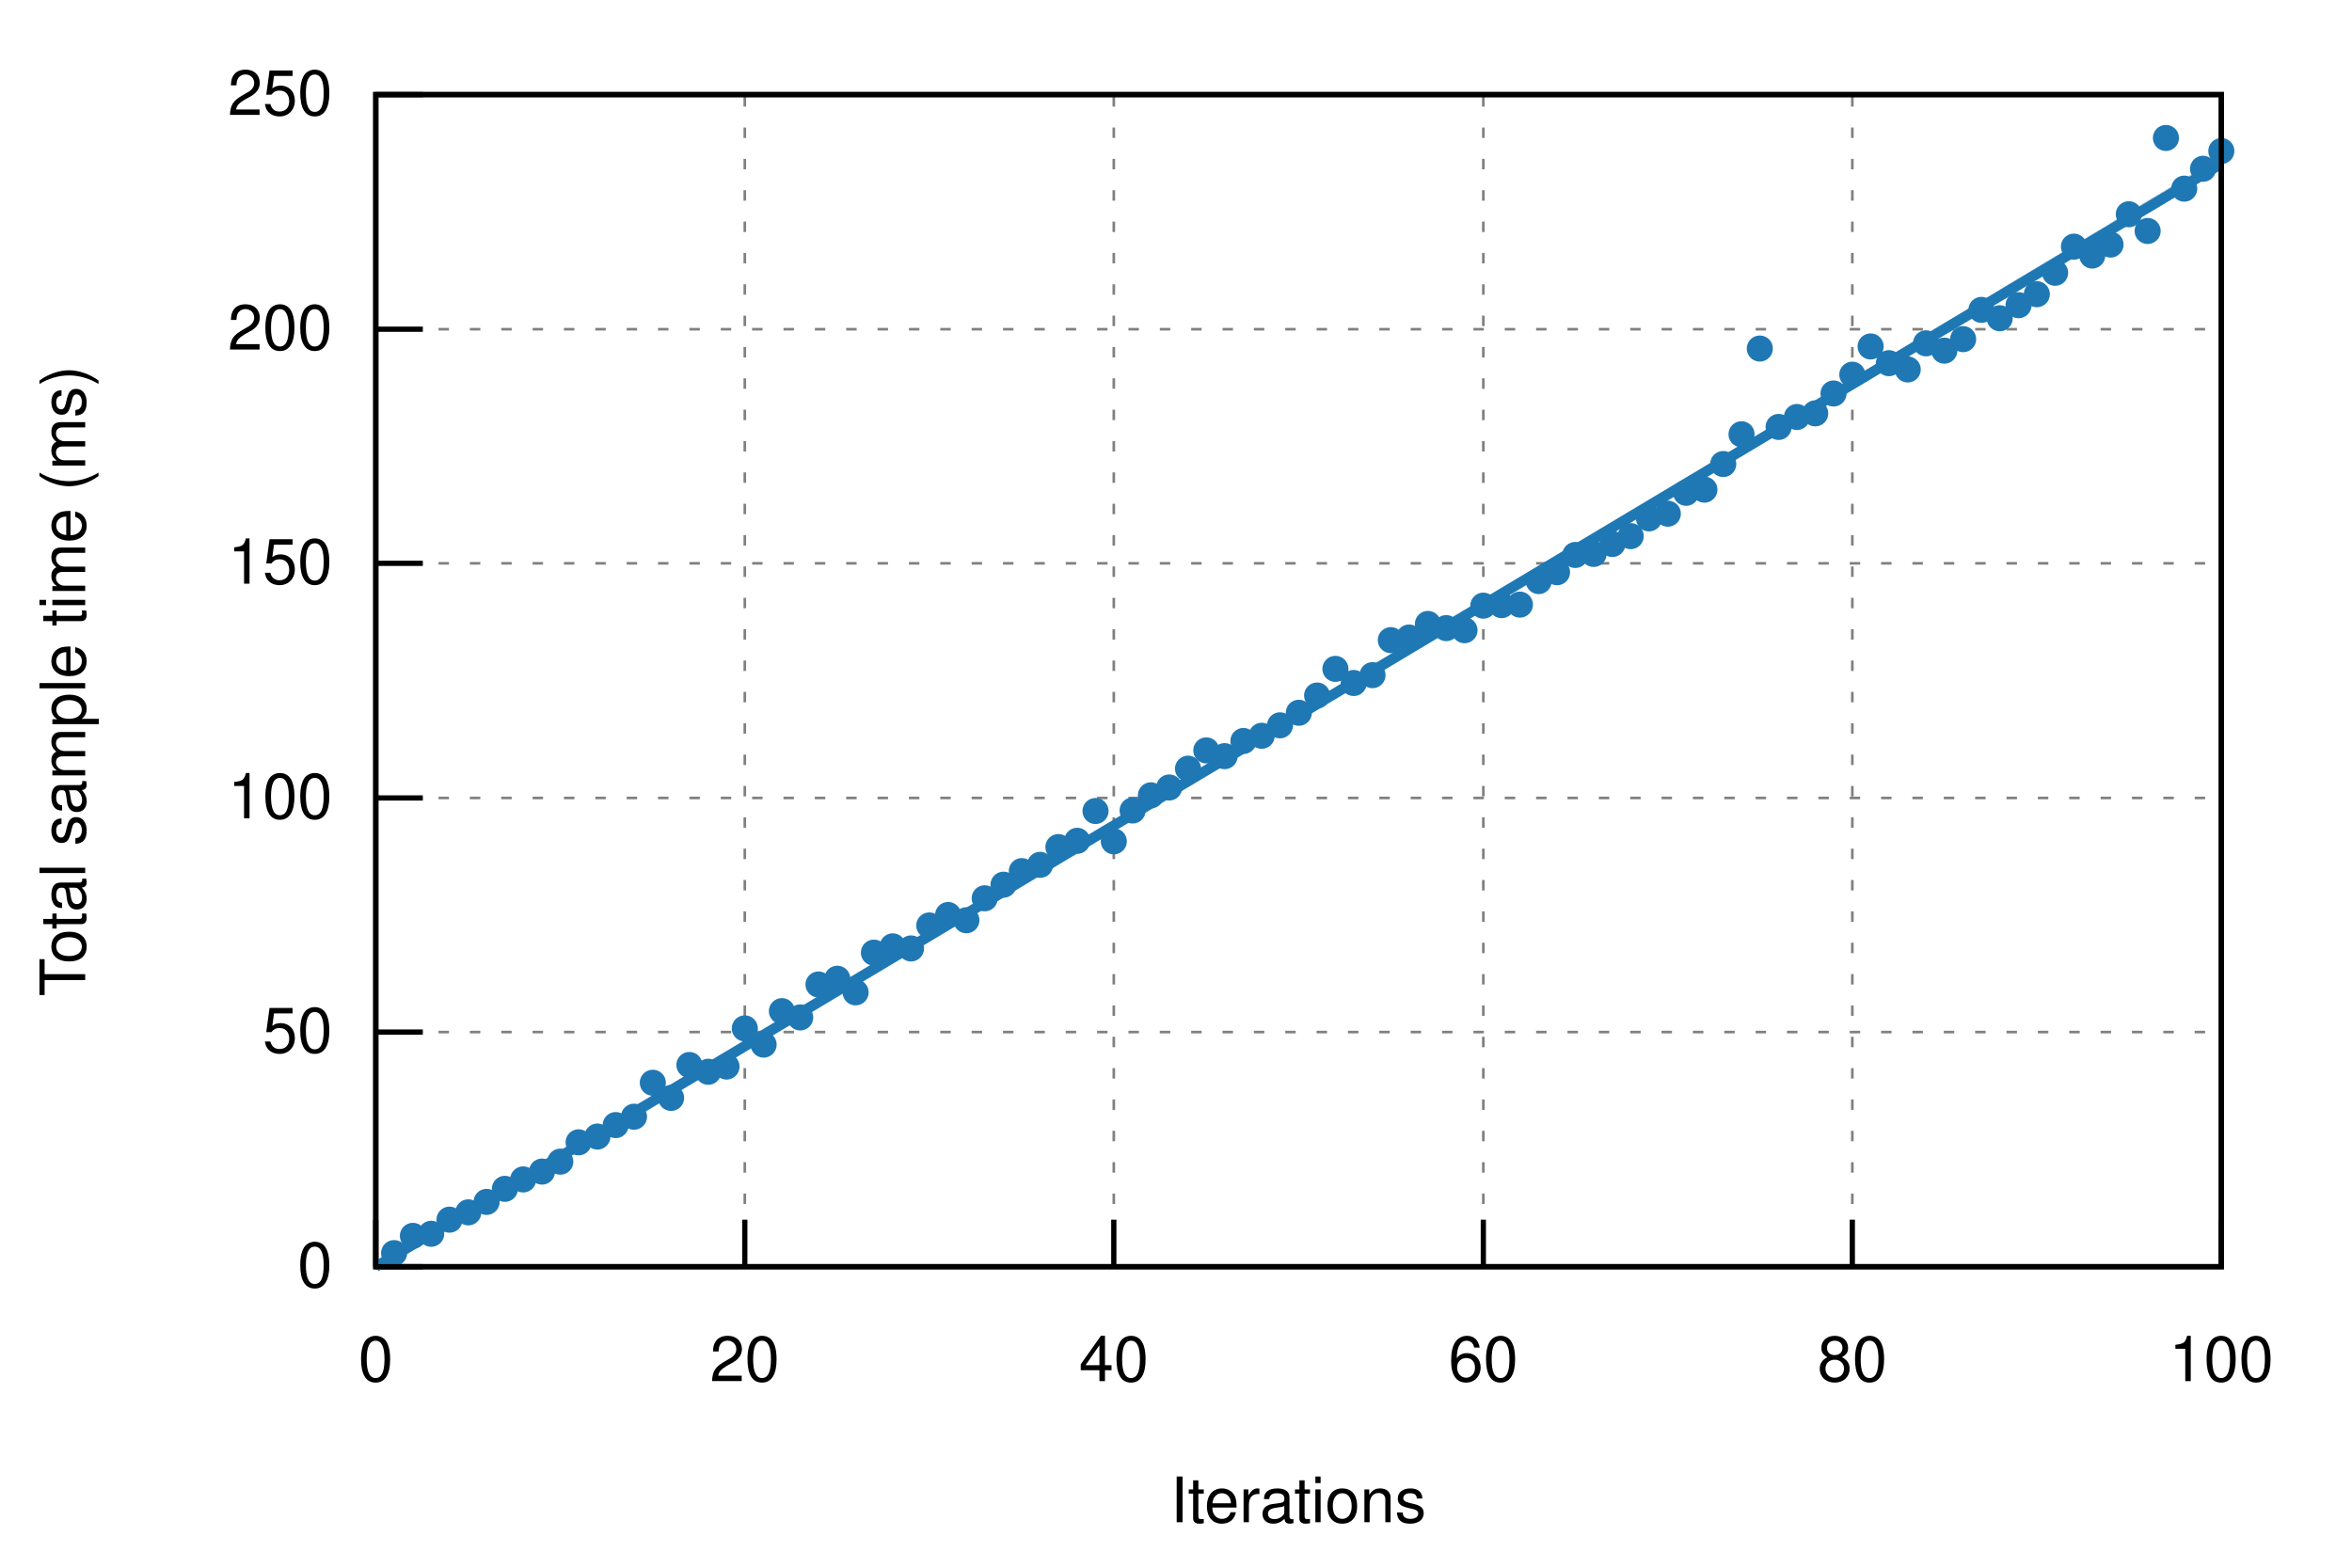
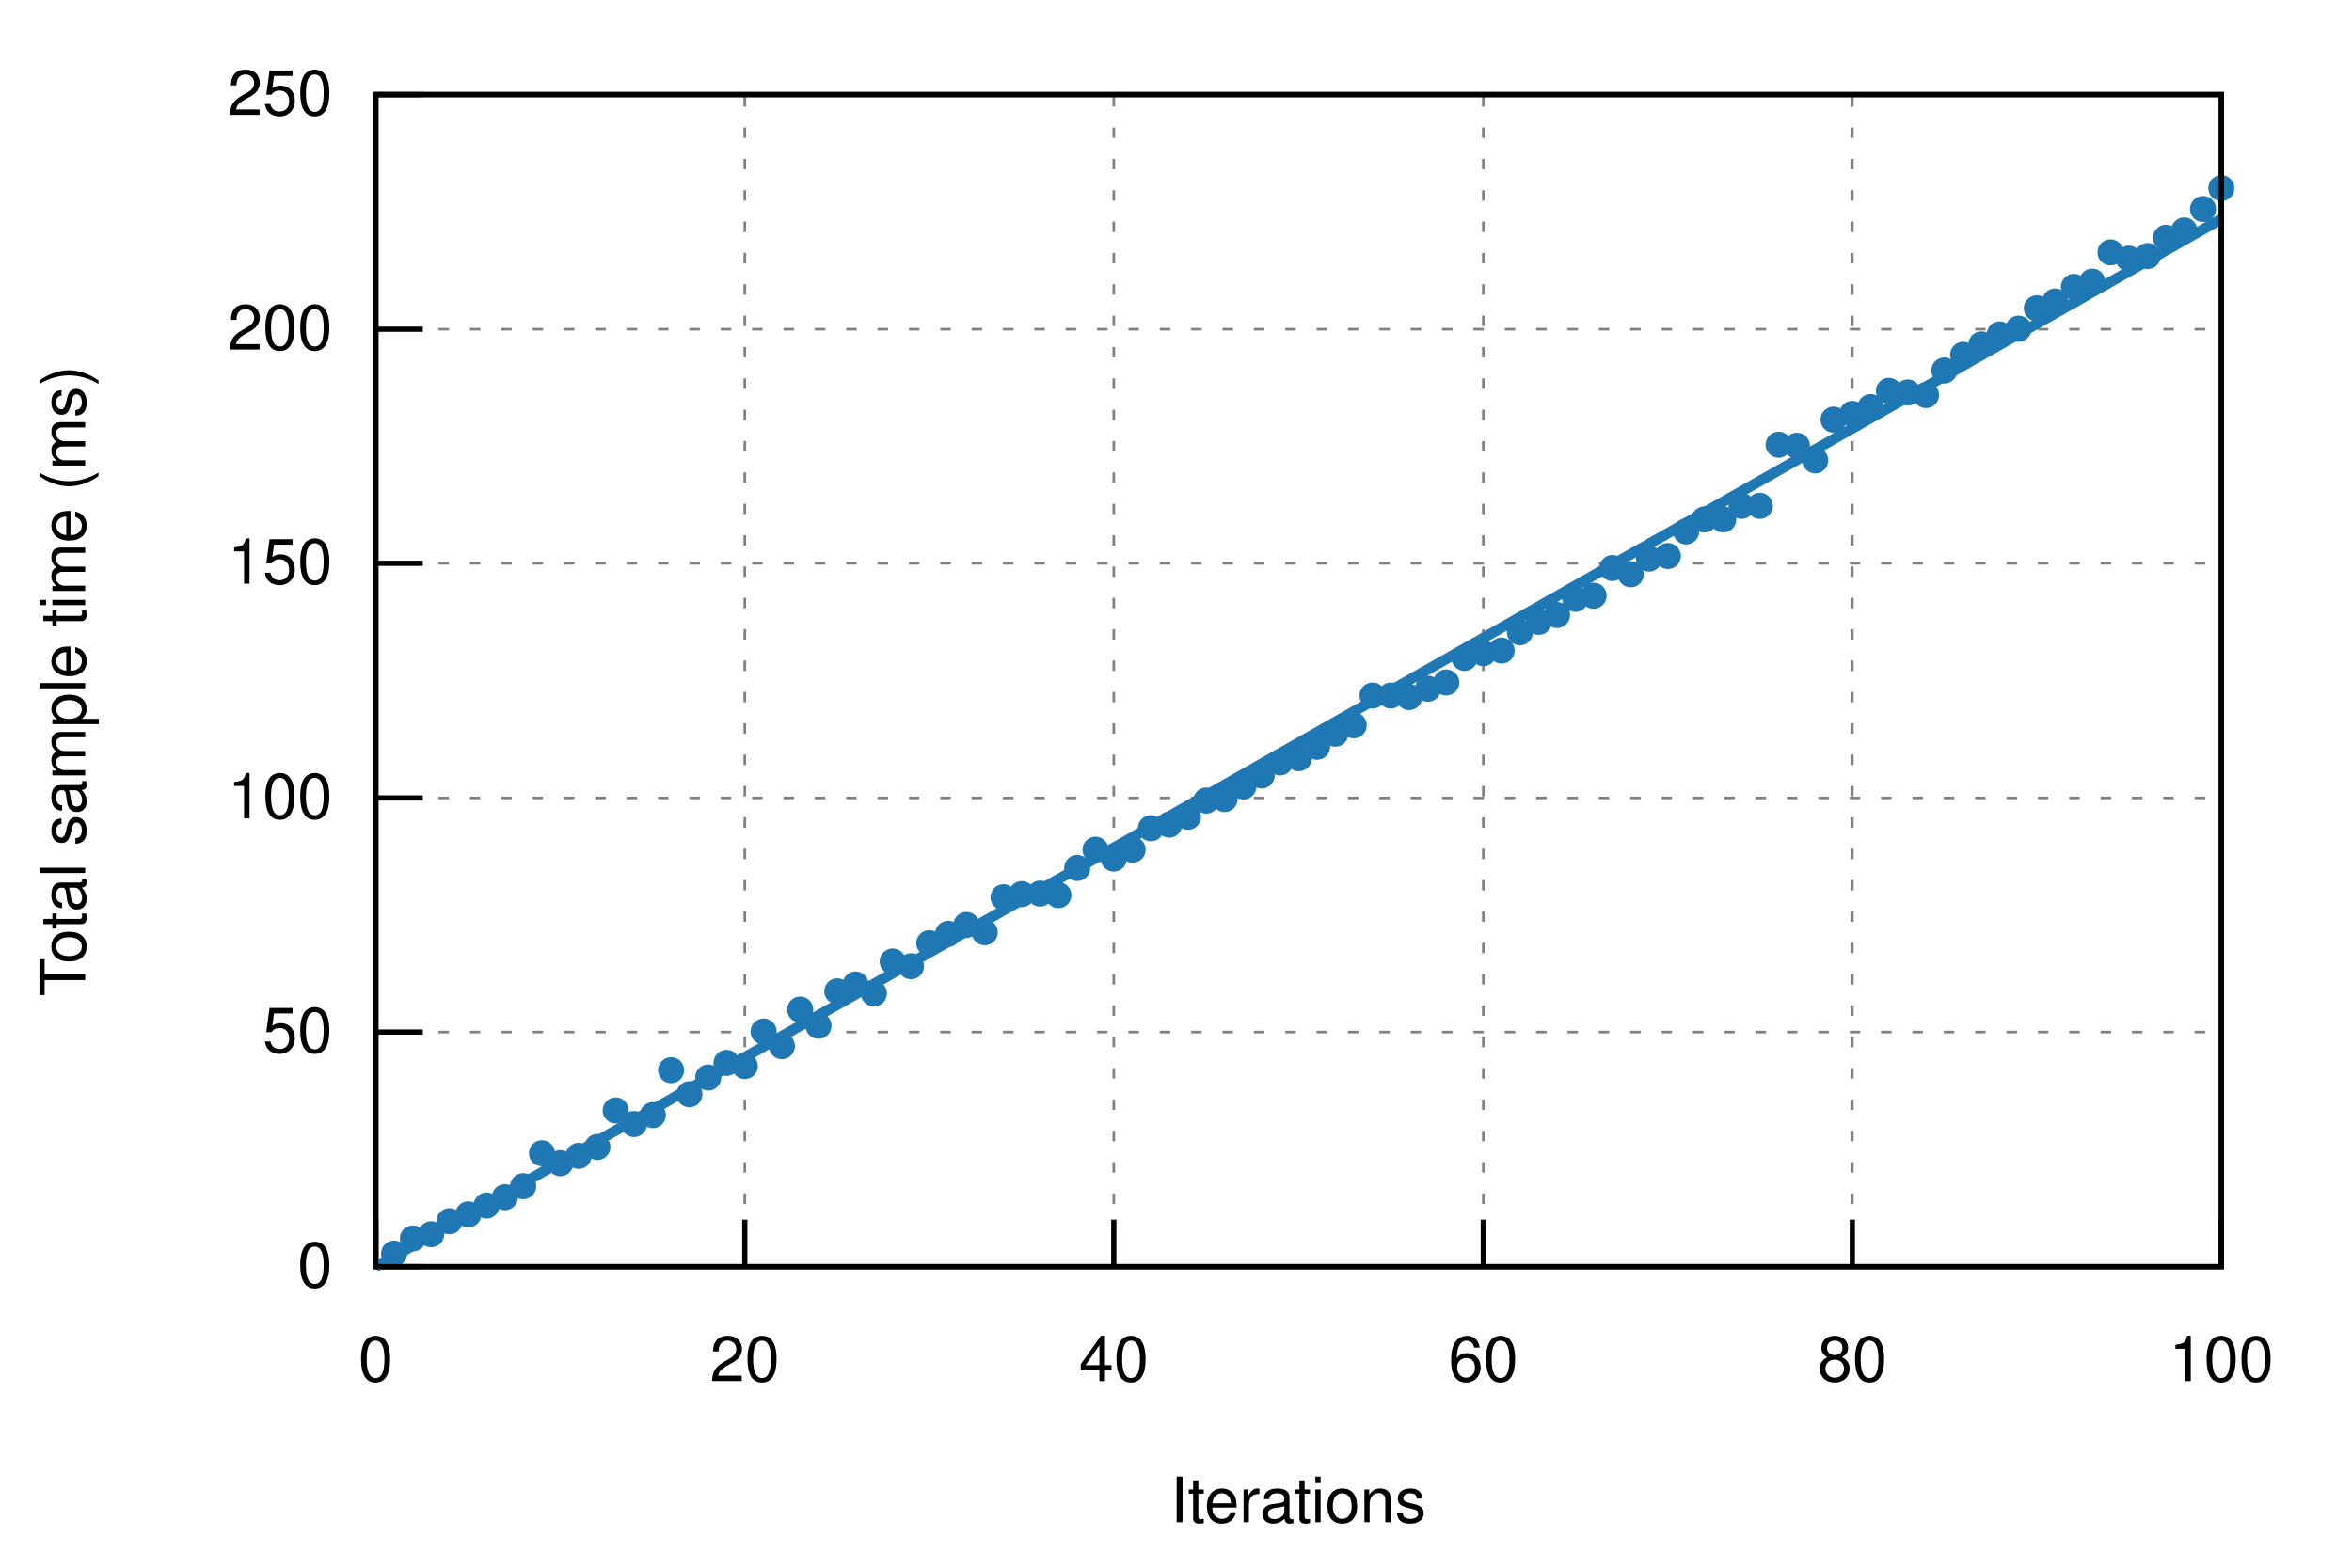
<svg xmlns="http://www.w3.org/2000/svg" xmlns:xlink="http://www.w3.org/1999/xlink" viewBox="0 0 450 300">
  <g id="gnuplot_canvas">
    <rect x="0" y="0" width="450" height="300" fill="none" />
    <defs>
      <circle id="gpDot" r="0.5" stroke-width="0.5" stroke="currentColor" />
      <path id="gpPt0" stroke-width="0.222" stroke="currentColor" d="M-1,0 h2 M0,-1 v2" />
      <path id="gpPt1" stroke-width="0.222" stroke="currentColor" d="M-1,-1 L1,1 M1,-1 L-1,1" />
      <path id="gpPt2" stroke-width="0.222" stroke="currentColor" d="M-1,0 L1,0 M0,-1 L0,1 M-1,-1 L1,1 M-1,1 L1,-1" />
      <rect id="gpPt3" stroke-width="0.222" stroke="currentColor" x="-1" y="-1" width="2" height="2" />
      <rect id="gpPt4" stroke-width="0.222" stroke="currentColor" fill="currentColor" x="-1" y="-1" width="2" height="2" />
      <circle id="gpPt5" stroke-width="0.222" stroke="currentColor" cx="0" cy="0" r="1" />
      <use xlink:href="#gpPt5" id="gpPt6" fill="currentColor" stroke="none" />
      <path id="gpPt7" stroke-width="0.222" stroke="currentColor" d="M0,-1.33 L-1.33,0.67 L1.33,0.67 z" />
      <use xlink:href="#gpPt7" id="gpPt8" fill="currentColor" stroke="none" />
      <use xlink:href="#gpPt7" id="gpPt9" stroke="currentColor" transform="rotate(180)" />
      <use xlink:href="#gpPt9" id="gpPt10" fill="currentColor" stroke="none" />
      <use xlink:href="#gpPt3" id="gpPt11" stroke="currentColor" transform="rotate(45)" />
      <use xlink:href="#gpPt11" id="gpPt12" fill="currentColor" stroke="none" />
      <path id="gpPt13" stroke-width="0.222" stroke="currentColor" d="M0,1.330 L1.265,0.411 L0.782,-1.067 L-0.782,-1.076 L-1.265,0.411 z" />
      <use xlink:href="#gpPt13" id="gpPt14" fill="currentColor" stroke="none" />
      <filter id="textbox" filterUnits="objectBoundingBox" x="0" y="0" height="1" width="1">
        <feFlood flood-color="white" flood-opacity="1" result="bgnd" />
        <feComposite in="SourceGraphic" in2="bgnd" operator="atop" />
      </filter>
      <filter id="greybox" filterUnits="objectBoundingBox" x="0" y="0" height="1" width="1">
        <feFlood flood-color="lightgrey" flood-opacity="1" result="grey" />
        <feComposite in="SourceGraphic" in2="grey" operator="atop" />
      </filter>
    </defs>
    <g fill="none" color="white" stroke="currentColor" stroke-width="1.00" stroke-linecap="butt" stroke-linejoin="miter">
</g>
    <g fill="none" color="black" stroke="currentColor" stroke-width="1.00" stroke-linecap="butt" stroke-linejoin="miter">
</g>
    <g fill="none" color="black" stroke="black" stroke-width="0.50" stroke-linecap="butt" stroke-linejoin="miter">
</g>
    <g fill="none" color="gray" stroke="currentColor" stroke-width="0.50" stroke-linecap="butt" stroke-linejoin="miter">
      <path stroke="gray" stroke-dasharray="2,4" class="gridline" d="M71.9,242.4 L425.0,242.4  " />
    </g>
    <g fill="none" color="gray" stroke="gray" stroke-width="1.00" stroke-linecap="butt" stroke-linejoin="miter">
</g>
    <g fill="none" color="black" stroke="currentColor" stroke-width="1.00" stroke-linecap="butt" stroke-linejoin="miter">
      <path stroke="black" d="M71.9,242.4 L80.9,242.4  " />
      <g transform="translate(63.6,246.3)" stroke="none" fill="black" font-family="Helvetica" font-size="12.00" text-anchor="end">
        <text>
          <tspan font-family="Helvetica"> 0</tspan>
        </text>
      </g>
    </g>
    <g fill="none" color="black" stroke="currentColor" stroke-width="1.00" stroke-linecap="butt" stroke-linejoin="miter">
</g>
    <g fill="none" color="black" stroke="black" stroke-width="0.50" stroke-linecap="butt" stroke-linejoin="miter">
</g>
    <g fill="none" color="gray" stroke="currentColor" stroke-width="0.50" stroke-linecap="butt" stroke-linejoin="miter">
      <path stroke="gray" stroke-dasharray="2,4" class="gridline" d="M71.9,197.5 L425.0,197.5  " />
    </g>
    <g fill="none" color="gray" stroke="gray" stroke-width="1.00" stroke-linecap="butt" stroke-linejoin="miter">
</g>
    <g fill="none" color="black" stroke="currentColor" stroke-width="1.00" stroke-linecap="butt" stroke-linejoin="miter">
      <path stroke="black" d="M71.9,197.5 L80.9,197.5  " />
      <g transform="translate(63.6,201.4)" stroke="none" fill="black" font-family="Helvetica" font-size="12.00" text-anchor="end">
        <text>
          <tspan font-family="Helvetica"> 50</tspan>
        </text>
      </g>
    </g>
    <g fill="none" color="black" stroke="currentColor" stroke-width="1.00" stroke-linecap="butt" stroke-linejoin="miter">
</g>
    <g fill="none" color="black" stroke="black" stroke-width="0.50" stroke-linecap="butt" stroke-linejoin="miter">
</g>
    <g fill="none" color="gray" stroke="currentColor" stroke-width="0.50" stroke-linecap="butt" stroke-linejoin="miter">
      <path stroke="gray" stroke-dasharray="2,4" class="gridline" d="M71.9,152.7 L425.0,152.7  " />
    </g>
    <g fill="none" color="gray" stroke="gray" stroke-width="1.00" stroke-linecap="butt" stroke-linejoin="miter">
</g>
    <g fill="none" color="black" stroke="currentColor" stroke-width="1.00" stroke-linecap="butt" stroke-linejoin="miter">
      <path stroke="black" d="M71.9,152.7 L80.9,152.7  " />
      <g transform="translate(63.6,156.6)" stroke="none" fill="black" font-family="Helvetica" font-size="12.00" text-anchor="end">
        <text>
          <tspan font-family="Helvetica"> 100</tspan>
        </text>
      </g>
    </g>
    <g fill="none" color="black" stroke="currentColor" stroke-width="1.00" stroke-linecap="butt" stroke-linejoin="miter">
</g>
    <g fill="none" color="black" stroke="black" stroke-width="0.50" stroke-linecap="butt" stroke-linejoin="miter">
</g>
    <g fill="none" color="gray" stroke="currentColor" stroke-width="0.50" stroke-linecap="butt" stroke-linejoin="miter">
      <path stroke="gray" stroke-dasharray="2,4" class="gridline" d="M71.9,107.8 L425.0,107.8  " />
    </g>
    <g fill="none" color="gray" stroke="gray" stroke-width="1.00" stroke-linecap="butt" stroke-linejoin="miter">
</g>
    <g fill="none" color="black" stroke="currentColor" stroke-width="1.00" stroke-linecap="butt" stroke-linejoin="miter">
      <path stroke="black" d="M71.9,107.8 L80.9,107.8  " />
      <g transform="translate(63.6,111.7)" stroke="none" fill="black" font-family="Helvetica" font-size="12.00" text-anchor="end">
        <text>
          <tspan font-family="Helvetica"> 150</tspan>
        </text>
      </g>
    </g>
    <g fill="none" color="black" stroke="currentColor" stroke-width="1.00" stroke-linecap="butt" stroke-linejoin="miter">
</g>
    <g fill="none" color="black" stroke="black" stroke-width="0.50" stroke-linecap="butt" stroke-linejoin="miter">
</g>
    <g fill="none" color="gray" stroke="currentColor" stroke-width="0.50" stroke-linecap="butt" stroke-linejoin="miter">
      <path stroke="gray" stroke-dasharray="2,4" class="gridline" d="M71.9,63.0 L425.0,63.0  " />
    </g>
    <g fill="none" color="gray" stroke="gray" stroke-width="1.00" stroke-linecap="butt" stroke-linejoin="miter">
</g>
    <g fill="none" color="black" stroke="currentColor" stroke-width="1.00" stroke-linecap="butt" stroke-linejoin="miter">
      <path stroke="black" d="M71.9,63.0 L80.9,63.0  " />
      <g transform="translate(63.6,66.9)" stroke="none" fill="black" font-family="Helvetica" font-size="12.00" text-anchor="end">
        <text>
          <tspan font-family="Helvetica"> 200</tspan>
        </text>
      </g>
    </g>
    <g fill="none" color="black" stroke="currentColor" stroke-width="1.00" stroke-linecap="butt" stroke-linejoin="miter">
</g>
    <g fill="none" color="black" stroke="black" stroke-width="0.50" stroke-linecap="butt" stroke-linejoin="miter">
</g>
    <g fill="none" color="gray" stroke="currentColor" stroke-width="0.50" stroke-linecap="butt" stroke-linejoin="miter">
      <path stroke="gray" stroke-dasharray="2,4" class="gridline" d="M71.9,18.1 L425.0,18.1  " />
    </g>
    <g fill="none" color="gray" stroke="gray" stroke-width="1.00" stroke-linecap="butt" stroke-linejoin="miter">
</g>
    <g fill="none" color="black" stroke="currentColor" stroke-width="1.00" stroke-linecap="butt" stroke-linejoin="miter">
      <path stroke="black" d="M71.9,18.1 L80.9,18.1  " />
      <g transform="translate(63.6,22.0)" stroke="none" fill="black" font-family="Helvetica" font-size="12.00" text-anchor="end">
        <text>
          <tspan font-family="Helvetica"> 250</tspan>
        </text>
      </g>
    </g>
    <g fill="none" color="black" stroke="currentColor" stroke-width="1.00" stroke-linecap="butt" stroke-linejoin="miter">
</g>
    <g fill="none" color="black" stroke="black" stroke-width="0.50" stroke-linecap="butt" stroke-linejoin="miter">
</g>
    <g fill="none" color="gray" stroke="currentColor" stroke-width="0.50" stroke-linecap="butt" stroke-linejoin="miter">
      <path stroke="gray" stroke-dasharray="2,4" class="gridline" d="M71.9,242.4 L71.9,18.1  " />
    </g>
    <g fill="none" color="gray" stroke="gray" stroke-width="1.00" stroke-linecap="butt" stroke-linejoin="miter">
</g>
    <g fill="none" color="black" stroke="currentColor" stroke-width="1.00" stroke-linecap="butt" stroke-linejoin="miter">
      <path stroke="black" d="M71.9,242.4 L71.9,233.4  " />
      <g transform="translate(71.9,264.3)" stroke="none" fill="black" font-family="Helvetica" font-size="12.00" text-anchor="middle">
        <text>
          <tspan font-family="Helvetica"> 0</tspan>
        </text>
      </g>
    </g>
    <g fill="none" color="black" stroke="currentColor" stroke-width="1.00" stroke-linecap="butt" stroke-linejoin="miter">
</g>
    <g fill="none" color="black" stroke="black" stroke-width="0.50" stroke-linecap="butt" stroke-linejoin="miter">
</g>
    <g fill="none" color="gray" stroke="currentColor" stroke-width="0.50" stroke-linecap="butt" stroke-linejoin="miter">
      <path stroke="gray" stroke-dasharray="2,4" class="gridline" d="M142.5,242.4 L142.5,18.1  " />
    </g>
    <g fill="none" color="gray" stroke="gray" stroke-width="1.00" stroke-linecap="butt" stroke-linejoin="miter">
</g>
    <g fill="none" color="black" stroke="currentColor" stroke-width="1.00" stroke-linecap="butt" stroke-linejoin="miter">
      <path stroke="black" d="M142.5,242.4 L142.5,233.4  " />
      <g transform="translate(142.5,264.3)" stroke="none" fill="black" font-family="Helvetica" font-size="12.00" text-anchor="middle">
        <text>
          <tspan font-family="Helvetica"> 20</tspan>
        </text>
      </g>
    </g>
    <g fill="none" color="black" stroke="currentColor" stroke-width="1.00" stroke-linecap="butt" stroke-linejoin="miter">
</g>
    <g fill="none" color="black" stroke="black" stroke-width="0.50" stroke-linecap="butt" stroke-linejoin="miter">
</g>
    <g fill="none" color="gray" stroke="currentColor" stroke-width="0.50" stroke-linecap="butt" stroke-linejoin="miter">
      <path stroke="gray" stroke-dasharray="2,4" class="gridline" d="M213.1,242.4 L213.1,18.1  " />
    </g>
    <g fill="none" color="gray" stroke="gray" stroke-width="1.00" stroke-linecap="butt" stroke-linejoin="miter">
</g>
    <g fill="none" color="black" stroke="currentColor" stroke-width="1.00" stroke-linecap="butt" stroke-linejoin="miter">
      <path stroke="black" d="M213.1,242.4 L213.1,233.4  " />
      <g transform="translate(213.1,264.3)" stroke="none" fill="black" font-family="Helvetica" font-size="12.00" text-anchor="middle">
        <text>
          <tspan font-family="Helvetica"> 40</tspan>
        </text>
      </g>
    </g>
    <g fill="none" color="black" stroke="currentColor" stroke-width="1.00" stroke-linecap="butt" stroke-linejoin="miter">
</g>
    <g fill="none" color="black" stroke="black" stroke-width="0.50" stroke-linecap="butt" stroke-linejoin="miter">
</g>
    <g fill="none" color="gray" stroke="currentColor" stroke-width="0.50" stroke-linecap="butt" stroke-linejoin="miter">
      <path stroke="gray" stroke-dasharray="2,4" class="gridline" d="M283.8,242.4 L283.8,18.1  " />
    </g>
    <g fill="none" color="gray" stroke="gray" stroke-width="1.00" stroke-linecap="butt" stroke-linejoin="miter">
</g>
    <g fill="none" color="black" stroke="currentColor" stroke-width="1.00" stroke-linecap="butt" stroke-linejoin="miter">
      <path stroke="black" d="M283.8,242.4 L283.8,233.4  " />
      <g transform="translate(283.8,264.3)" stroke="none" fill="black" font-family="Helvetica" font-size="12.00" text-anchor="middle">
        <text>
          <tspan font-family="Helvetica"> 60</tspan>
        </text>
      </g>
    </g>
    <g fill="none" color="black" stroke="currentColor" stroke-width="1.00" stroke-linecap="butt" stroke-linejoin="miter">
</g>
    <g fill="none" color="black" stroke="black" stroke-width="0.50" stroke-linecap="butt" stroke-linejoin="miter">
</g>
    <g fill="none" color="gray" stroke="currentColor" stroke-width="0.50" stroke-linecap="butt" stroke-linejoin="miter">
      <path stroke="gray" stroke-dasharray="2,4" class="gridline" d="M354.4,242.4 L354.4,18.1  " />
    </g>
    <g fill="none" color="gray" stroke="gray" stroke-width="1.00" stroke-linecap="butt" stroke-linejoin="miter">
</g>
    <g fill="none" color="black" stroke="currentColor" stroke-width="1.00" stroke-linecap="butt" stroke-linejoin="miter">
      <path stroke="black" d="M354.4,242.4 L354.4,233.4  " />
      <g transform="translate(354.4,264.3)" stroke="none" fill="black" font-family="Helvetica" font-size="12.00" text-anchor="middle">
        <text>
          <tspan font-family="Helvetica"> 80</tspan>
        </text>
      </g>
    </g>
    <g fill="none" color="black" stroke="currentColor" stroke-width="1.00" stroke-linecap="butt" stroke-linejoin="miter">
</g>
    <g fill="none" color="black" stroke="black" stroke-width="0.50" stroke-linecap="butt" stroke-linejoin="miter">
</g>
    <g fill="none" color="gray" stroke="currentColor" stroke-width="0.50" stroke-linecap="butt" stroke-linejoin="miter">
      <path stroke="gray" stroke-dasharray="2,4" class="gridline" d="M425.0,242.4 L425.0,18.1  " />
    </g>
    <g fill="none" color="gray" stroke="gray" stroke-width="1.00" stroke-linecap="butt" stroke-linejoin="miter">
</g>
    <g fill="none" color="black" stroke="currentColor" stroke-width="1.00" stroke-linecap="butt" stroke-linejoin="miter">
      <path stroke="black" d="M425.0,242.4 L425.0,233.4  " />
      <g transform="translate(425.0,264.3)" stroke="none" fill="black" font-family="Helvetica" font-size="12.00" text-anchor="middle">
        <text>
          <tspan font-family="Helvetica"> 100</tspan>
        </text>
      </g>
    </g>
    <g fill="none" color="black" stroke="currentColor" stroke-width="1.00" stroke-linecap="butt" stroke-linejoin="miter">
</g>
    <g fill="none" color="black" stroke="currentColor" stroke-width="1.00" stroke-linecap="butt" stroke-linejoin="miter">
      <path stroke="black" d="M71.9,18.1 L71.9,242.4 L425.0,242.4 L425.0,18.1 L71.9,18.1 Z  " />
    </g>
    <g fill="none" color="black" stroke="currentColor" stroke-width="1.00" stroke-linecap="butt" stroke-linejoin="miter">
      <g transform="translate(16.3,130.3) rotate(270)" stroke="none" fill="black" font-family="Helvetica" font-size="12.00" text-anchor="middle">
        <text>
          <tspan font-family="Helvetica">Total sample time (ms)</tspan>
        </text>
      </g>
    </g>
    <g fill="none" color="black" stroke="currentColor" stroke-width="1.00" stroke-linecap="butt" stroke-linejoin="miter">
      <g transform="translate(248.4,291.3)" stroke="none" fill="black" font-family="Helvetica" font-size="12.00" text-anchor="middle">
        <text>
          <tspan font-family="Helvetica">Iterations</tspan>
        </text>
      </g>
    </g>
    <g fill="none" color="black" stroke="currentColor" stroke-width="1.00" stroke-linecap="butt" stroke-linejoin="miter">
</g>
    <g id="gnuplot_plot_1">
      <g fill="none" color="black" stroke="currentColor" stroke-width="1.00" stroke-linecap="butt" stroke-linejoin="miter">
-         <use xlink:href="#gpPt6" transform="translate(75.4,239.8) scale(2.25)" color="rgb( 31, 120, 180)" />
-         <use xlink:href="#gpPt6" transform="translate(79.0,236.5) scale(2.25)" color="rgb( 31, 120, 180)" />
-         <use xlink:href="#gpPt6" transform="translate(82.5,236.1) scale(2.25)" color="rgb( 31, 120, 180)" />
-         <use xlink:href="#gpPt6" transform="translate(86.0,233.4) scale(2.25)" color="rgb( 31, 120, 180)" />
-         <use xlink:href="#gpPt6" transform="translate(89.6,232.0) scale(2.25)" color="rgb( 31, 120, 180)" />
-         <use xlink:href="#gpPt6" transform="translate(93.1,230.0) scale(2.25)" color="rgb( 31, 120, 180)" />
-         <use xlink:href="#gpPt6" transform="translate(96.6,227.5) scale(2.25)" color="rgb( 31, 120, 180)" />
-         <use xlink:href="#gpPt6" transform="translate(100.1,225.7) scale(2.25)" color="rgb( 31, 120, 180)" />
-         <use xlink:href="#gpPt6" transform="translate(103.7,224.2) scale(2.25)" color="rgb( 31, 120, 180)" />
-         <use xlink:href="#gpPt6" transform="translate(107.2,222.3) scale(2.25)" color="rgb( 31, 120, 180)" />
-         <use xlink:href="#gpPt6" transform="translate(110.7,218.6) scale(2.25)" color="rgb( 31, 120, 180)" />
-         <use xlink:href="#gpPt6" transform="translate(114.3,217.5) scale(2.25)" color="rgb( 31, 120, 180)" />
-         <use xlink:href="#gpPt6" transform="translate(117.8,215.3) scale(2.25)" color="rgb( 31, 120, 180)" />
-         <use xlink:href="#gpPt6" transform="translate(121.3,213.7) scale(2.25)" color="rgb( 31, 120, 180)" />
-         <use xlink:href="#gpPt6" transform="translate(124.9,207.2) scale(2.25)" color="rgb( 31, 120, 180)" />
-         <use xlink:href="#gpPt6" transform="translate(128.4,210.1) scale(2.25)" color="rgb( 31, 120, 180)" />
-         <use xlink:href="#gpPt6" transform="translate(131.9,203.8) scale(2.25)" color="rgb( 31, 120, 180)" />
-         <use xlink:href="#gpPt6" transform="translate(135.5,205.1) scale(2.25)" color="rgb( 31, 120, 180)" />
-         <use xlink:href="#gpPt6" transform="translate(139.0,204.1) scale(2.25)" color="rgb( 31, 120, 180)" />
-         <use xlink:href="#gpPt6" transform="translate(142.5,196.8) scale(2.25)" color="rgb( 31, 120, 180)" />
-         <use xlink:href="#gpPt6" transform="translate(146.1,199.9) scale(2.25)" color="rgb( 31, 120, 180)" />
-         <use xlink:href="#gpPt6" transform="translate(149.6,193.5) scale(2.25)" color="rgb( 31, 120, 180)" />
-         <use xlink:href="#gpPt6" transform="translate(153.1,194.7) scale(2.25)" color="rgb( 31, 120, 180)" />
-         <use xlink:href="#gpPt6" transform="translate(156.6,188.4) scale(2.25)" color="rgb( 31, 120, 180)" />
-         <use xlink:href="#gpPt6" transform="translate(160.2,187.3) scale(2.25)" color="rgb( 31, 120, 180)" />
-         <use xlink:href="#gpPt6" transform="translate(163.7,189.9) scale(2.25)" color="rgb( 31, 120, 180)" />
-         <use xlink:href="#gpPt6" transform="translate(167.2,182.3) scale(2.25)" color="rgb( 31, 120, 180)" />
-         <use xlink:href="#gpPt6" transform="translate(170.8,181.1) scale(2.25)" color="rgb( 31, 120, 180)" />
-         <use xlink:href="#gpPt6" transform="translate(174.3,181.5) scale(2.25)" color="rgb( 31, 120, 180)" />
-         <use xlink:href="#gpPt6" transform="translate(177.8,177.1) scale(2.25)" color="rgb( 31, 120, 180)" />
-         <use xlink:href="#gpPt6" transform="translate(181.4,175.1) scale(2.25)" color="rgb( 31, 120, 180)" />
-         <use xlink:href="#gpPt6" transform="translate(184.9,176.1) scale(2.25)" color="rgb( 31, 120, 180)" />
-         <use xlink:href="#gpPt6" transform="translate(188.4,171.9) scale(2.25)" color="rgb( 31, 120, 180)" />
-         <use xlink:href="#gpPt6" transform="translate(192.0,169.3) scale(2.25)" color="rgb( 31, 120, 180)" />
-         <use xlink:href="#gpPt6" transform="translate(195.5,166.7) scale(2.25)" color="rgb( 31, 120, 180)" />
-         <use xlink:href="#gpPt6" transform="translate(199.0,165.5) scale(2.25)" color="rgb( 31, 120, 180)" />
-         <use xlink:href="#gpPt6" transform="translate(202.5,162.1) scale(2.25)" color="rgb( 31, 120, 180)" />
-         <use xlink:href="#gpPt6" transform="translate(206.1,160.9) scale(2.25)" color="rgb( 31, 120, 180)" />
-         <use xlink:href="#gpPt6" transform="translate(209.6,155.2) scale(2.25)" color="rgb( 31, 120, 180)" />
-         <use xlink:href="#gpPt6" transform="translate(213.1,161.0) scale(2.25)" color="rgb( 31, 120, 180)" />
-         <use xlink:href="#gpPt6" transform="translate(216.7,155.1) scale(2.25)" color="rgb( 31, 120, 180)" />
-         <use xlink:href="#gpPt6" transform="translate(220.2,152.2) scale(2.25)" color="rgb( 31, 120, 180)" />
-         <use xlink:href="#gpPt6" transform="translate(223.7,150.7) scale(2.25)" color="rgb( 31, 120, 180)" />
-         <use xlink:href="#gpPt6" transform="translate(227.3,147.1) scale(2.25)" color="rgb( 31, 120, 180)" />
-         <use xlink:href="#gpPt6" transform="translate(230.8,143.6) scale(2.25)" color="rgb( 31, 120, 180)" />
-         <use xlink:href="#gpPt6" transform="translate(234.3,144.7) scale(2.25)" color="rgb( 31, 120, 180)" />
-         <use xlink:href="#gpPt6" transform="translate(237.9,141.8) scale(2.25)" color="rgb( 31, 120, 180)" />
-         <use xlink:href="#gpPt6" transform="translate(241.4,140.8) scale(2.25)" color="rgb( 31, 120, 180)" />
-         <use xlink:href="#gpPt6" transform="translate(244.9,138.8) scale(2.25)" color="rgb( 31, 120, 180)" />
-         <use xlink:href="#gpPt6" transform="translate(248.5,136.4) scale(2.25)" color="rgb( 31, 120, 180)" />
-         <use xlink:href="#gpPt6" transform="translate(252.0,133.1) scale(2.25)" color="rgb( 31, 120, 180)" />
-         <use xlink:href="#gpPt6" transform="translate(255.5,128.0) scale(2.25)" color="rgb( 31, 120, 180)" />
-         <use xlink:href="#gpPt6" transform="translate(259.0,130.7) scale(2.25)" color="rgb( 31, 120, 180)" />
-         <use xlink:href="#gpPt6" transform="translate(262.6,129.2) scale(2.25)" color="rgb( 31, 120, 180)" />
-         <use xlink:href="#gpPt6" transform="translate(266.1,122.5) scale(2.25)" color="rgb( 31, 120, 180)" />
-         <use xlink:href="#gpPt6" transform="translate(269.6,122.0) scale(2.25)" color="rgb( 31, 120, 180)" />
-         <use xlink:href="#gpPt6" transform="translate(273.2,119.4) scale(2.25)" color="rgb( 31, 120, 180)" />
-         <use xlink:href="#gpPt6" transform="translate(276.7,120.2) scale(2.25)" color="rgb( 31, 120, 180)" />
-         <use xlink:href="#gpPt6" transform="translate(280.2,120.6) scale(2.25)" color="rgb( 31, 120, 180)" />
-         <use xlink:href="#gpPt6" transform="translate(283.8,115.9) scale(2.25)" color="rgb( 31, 120, 180)" />
-         <use xlink:href="#gpPt6" transform="translate(287.3,115.8) scale(2.25)" color="rgb( 31, 120, 180)" />
-         <use xlink:href="#gpPt6" transform="translate(290.8,115.7) scale(2.25)" color="rgb( 31, 120, 180)" />
-         <use xlink:href="#gpPt6" transform="translate(294.4,111.2) scale(2.25)" color="rgb( 31, 120, 180)" />
-         <use xlink:href="#gpPt6" transform="translate(297.9,109.5) scale(2.25)" color="rgb( 31, 120, 180)" />
-         <use xlink:href="#gpPt6" transform="translate(301.4,106.2) scale(2.25)" color="rgb( 31, 120, 180)" />
-         <use xlink:href="#gpPt6" transform="translate(304.9,106.0) scale(2.25)" color="rgb( 31, 120, 180)" />
-         <use xlink:href="#gpPt6" transform="translate(308.5,104.1) scale(2.25)" color="rgb( 31, 120, 180)" />
-         <use xlink:href="#gpPt6" transform="translate(312.0,102.6) scale(2.25)" color="rgb( 31, 120, 180)" />
-         <use xlink:href="#gpPt6" transform="translate(315.5,99.2) scale(2.25)" color="rgb( 31, 120, 180)" />
-         <use xlink:href="#gpPt6" transform="translate(319.1,98.3) scale(2.25)" color="rgb( 31, 120, 180)" />
-         <use xlink:href="#gpPt6" transform="translate(322.6,94.3) scale(2.25)" color="rgb( 31, 120, 180)" />
-         <use xlink:href="#gpPt6" transform="translate(326.1,93.7) scale(2.25)" color="rgb( 31, 120, 180)" />
-         <use xlink:href="#gpPt6" transform="translate(329.7,88.8) scale(2.25)" color="rgb( 31, 120, 180)" />
-         <use xlink:href="#gpPt6" transform="translate(333.2,83.1) scale(2.25)" color="rgb( 31, 120, 180)" />
-         <use xlink:href="#gpPt6" transform="translate(336.7,66.7) scale(2.25)" color="rgb( 31, 120, 180)" />
-         <use xlink:href="#gpPt6" transform="translate(340.3,81.7) scale(2.25)" color="rgb( 31, 120, 180)" />
-         <use xlink:href="#gpPt6" transform="translate(343.8,79.8) scale(2.25)" color="rgb( 31, 120, 180)" />
-         <use xlink:href="#gpPt6" transform="translate(347.3,79.1) scale(2.25)" color="rgb( 31, 120, 180)" />
-         <use xlink:href="#gpPt6" transform="translate(350.8,75.3) scale(2.25)" color="rgb( 31, 120, 180)" />
-         <use xlink:href="#gpPt6" transform="translate(354.4,71.7) scale(2.25)" color="rgb( 31, 120, 180)" />
-         <use xlink:href="#gpPt6" transform="translate(357.9,66.3) scale(2.25)" color="rgb( 31, 120, 180)" />
-         <use xlink:href="#gpPt6" transform="translate(361.4,69.5) scale(2.25)" color="rgb( 31, 120, 180)" />
-         <use xlink:href="#gpPt6" transform="translate(365.0,70.7) scale(2.25)" color="rgb( 31, 120, 180)" />
-         <use xlink:href="#gpPt6" transform="translate(368.5,65.7) scale(2.25)" color="rgb( 31, 120, 180)" />
-         <use xlink:href="#gpPt6" transform="translate(372.0,67.1) scale(2.25)" color="rgb( 31, 120, 180)" />
-         <use xlink:href="#gpPt6" transform="translate(375.6,64.9) scale(2.25)" color="rgb( 31, 120, 180)" />
-         <use xlink:href="#gpPt6" transform="translate(379.1,59.3) scale(2.25)" color="rgb( 31, 120, 180)" />
-         <use xlink:href="#gpPt6" transform="translate(382.6,60.9) scale(2.25)" color="rgb( 31, 120, 180)" />
-         <use xlink:href="#gpPt6" transform="translate(386.2,58.4) scale(2.25)" color="rgb( 31, 120, 180)" />
-         <use xlink:href="#gpPt6" transform="translate(389.7,56.3) scale(2.25)" color="rgb( 31, 120, 180)" />
-         <use xlink:href="#gpPt6" transform="translate(393.2,52.2) scale(2.25)" color="rgb( 31, 120, 180)" />
-         <use xlink:href="#gpPt6" transform="translate(396.8,47.2) scale(2.25)" color="rgb( 31, 120, 180)" />
-         <use xlink:href="#gpPt6" transform="translate(400.3,48.9) scale(2.25)" color="rgb( 31, 120, 180)" />
-         <use xlink:href="#gpPt6" transform="translate(403.8,46.8) scale(2.25)" color="rgb( 31, 120, 180)" />
-         <use xlink:href="#gpPt6" transform="translate(407.3,41.0) scale(2.25)" color="rgb( 31, 120, 180)" />
-         <use xlink:href="#gpPt6" transform="translate(410.9,44.2) scale(2.25)" color="rgb( 31, 120, 180)" />
-         <use xlink:href="#gpPt6" transform="translate(414.4,26.4) scale(2.25)" color="rgb( 31, 120, 180)" />
-         <use xlink:href="#gpPt6" transform="translate(417.9,36.1) scale(2.25)" color="rgb( 31, 120, 180)" />
-         <use xlink:href="#gpPt6" transform="translate(421.5,32.3) scale(2.25)" color="rgb( 31, 120, 180)" />
-         <use xlink:href="#gpPt6" transform="translate(425.0,28.9) scale(2.25)" color="rgb( 31, 120, 180)" />
+         <use xlink:href="#gpPt6" transform="translate(75.4,239.9) scale(2.25)" color="rgb( 31, 120, 180)" />
+         <use xlink:href="#gpPt6" transform="translate(79.0,237.0) scale(2.25)" color="rgb( 31, 120, 180)" />
+         <use xlink:href="#gpPt6" transform="translate(82.5,236.2) scale(2.25)" color="rgb( 31, 120, 180)" />
+         <use xlink:href="#gpPt6" transform="translate(86.0,233.7) scale(2.25)" color="rgb( 31, 120, 180)" />
+         <use xlink:href="#gpPt6" transform="translate(89.6,232.4) scale(2.25)" color="rgb( 31, 120, 180)" />
+         <use xlink:href="#gpPt6" transform="translate(93.1,230.7) scale(2.25)" color="rgb( 31, 120, 180)" />
+         <use xlink:href="#gpPt6" transform="translate(96.6,229.1) scale(2.25)" color="rgb( 31, 120, 180)" />
+         <use xlink:href="#gpPt6" transform="translate(100.1,227.0) scale(2.25)" color="rgb( 31, 120, 180)" />
+         <use xlink:href="#gpPt6" transform="translate(103.7,220.7) scale(2.25)" color="rgb( 31, 120, 180)" />
+         <use xlink:href="#gpPt6" transform="translate(107.2,222.6) scale(2.25)" color="rgb( 31, 120, 180)" />
+         <use xlink:href="#gpPt6" transform="translate(110.7,221.2) scale(2.25)" color="rgb( 31, 120, 180)" />
+         <use xlink:href="#gpPt6" transform="translate(114.3,219.5) scale(2.25)" color="rgb( 31, 120, 180)" />
+         <use xlink:href="#gpPt6" transform="translate(117.8,212.5) scale(2.25)" color="rgb( 31, 120, 180)" />
+         <use xlink:href="#gpPt6" transform="translate(121.3,215.1) scale(2.25)" color="rgb( 31, 120, 180)" />
+         <use xlink:href="#gpPt6" transform="translate(124.9,213.4) scale(2.25)" color="rgb( 31, 120, 180)" />
+         <use xlink:href="#gpPt6" transform="translate(128.4,204.8) scale(2.25)" color="rgb( 31, 120, 180)" />
+         <use xlink:href="#gpPt6" transform="translate(131.9,209.4) scale(2.25)" color="rgb( 31, 120, 180)" />
+         <use xlink:href="#gpPt6" transform="translate(135.5,206.2) scale(2.25)" color="rgb( 31, 120, 180)" />
+         <use xlink:href="#gpPt6" transform="translate(139.0,203.4) scale(2.25)" color="rgb( 31, 120, 180)" />
+         <use xlink:href="#gpPt6" transform="translate(142.5,204.0) scale(2.25)" color="rgb( 31, 120, 180)" />
+         <use xlink:href="#gpPt6" transform="translate(146.1,197.4) scale(2.25)" color="rgb( 31, 120, 180)" />
+         <use xlink:href="#gpPt6" transform="translate(149.6,200.2) scale(2.25)" color="rgb( 31, 120, 180)" />
+         <use xlink:href="#gpPt6" transform="translate(153.1,193.2) scale(2.25)" color="rgb( 31, 120, 180)" />
+         <use xlink:href="#gpPt6" transform="translate(156.6,196.3) scale(2.25)" color="rgb( 31, 120, 180)" />
+         <use xlink:href="#gpPt6" transform="translate(160.2,189.7) scale(2.25)" color="rgb( 31, 120, 180)" />
+         <use xlink:href="#gpPt6" transform="translate(163.7,188.4) scale(2.25)" color="rgb( 31, 120, 180)" />
+         <use xlink:href="#gpPt6" transform="translate(167.2,190.1) scale(2.25)" color="rgb( 31, 120, 180)" />
+         <use xlink:href="#gpPt6" transform="translate(170.8,184.0) scale(2.25)" color="rgb( 31, 120, 180)" />
+         <use xlink:href="#gpPt6" transform="translate(174.3,184.9) scale(2.25)" color="rgb( 31, 120, 180)" />
+         <use xlink:href="#gpPt6" transform="translate(177.8,180.5) scale(2.25)" color="rgb( 31, 120, 180)" />
+         <use xlink:href="#gpPt6" transform="translate(181.4,178.7) scale(2.25)" color="rgb( 31, 120, 180)" />
+         <use xlink:href="#gpPt6" transform="translate(184.9,177.0) scale(2.25)" color="rgb( 31, 120, 180)" />
+         <use xlink:href="#gpPt6" transform="translate(188.4,178.4) scale(2.25)" color="rgb( 31, 120, 180)" />
+         <use xlink:href="#gpPt6" transform="translate(192.0,171.7) scale(2.25)" color="rgb( 31, 120, 180)" />
+         <use xlink:href="#gpPt6" transform="translate(195.5,171.1) scale(2.25)" color="rgb( 31, 120, 180)" />
+         <use xlink:href="#gpPt6" transform="translate(199.0,171.0) scale(2.25)" color="rgb( 31, 120, 180)" />
+         <use xlink:href="#gpPt6" transform="translate(202.5,171.3) scale(2.25)" color="rgb( 31, 120, 180)" />
+         <use xlink:href="#gpPt6" transform="translate(206.1,166.1) scale(2.25)" color="rgb( 31, 120, 180)" />
+         <use xlink:href="#gpPt6" transform="translate(209.6,162.6) scale(2.25)" color="rgb( 31, 120, 180)" />
+         <use xlink:href="#gpPt6" transform="translate(213.1,164.3) scale(2.25)" color="rgb( 31, 120, 180)" />
+         <use xlink:href="#gpPt6" transform="translate(216.7,162.6) scale(2.25)" color="rgb( 31, 120, 180)" />
+         <use xlink:href="#gpPt6" transform="translate(220.2,158.5) scale(2.25)" color="rgb( 31, 120, 180)" />
+         <use xlink:href="#gpPt6" transform="translate(223.7,157.8) scale(2.25)" color="rgb( 31, 120, 180)" />
+         <use xlink:href="#gpPt6" transform="translate(227.3,156.3) scale(2.25)" color="rgb( 31, 120, 180)" />
+         <use xlink:href="#gpPt6" transform="translate(230.8,153.2) scale(2.25)" color="rgb( 31, 120, 180)" />
+         <use xlink:href="#gpPt6" transform="translate(234.3,152.9) scale(2.25)" color="rgb( 31, 120, 180)" />
+         <use xlink:href="#gpPt6" transform="translate(237.9,150.5) scale(2.25)" color="rgb( 31, 120, 180)" />
+         <use xlink:href="#gpPt6" transform="translate(241.4,148.4) scale(2.25)" color="rgb( 31, 120, 180)" />
+         <use xlink:href="#gpPt6" transform="translate(244.9,145.9) scale(2.25)" color="rgb( 31, 120, 180)" />
+         <use xlink:href="#gpPt6" transform="translate(248.5,145.1) scale(2.25)" color="rgb( 31, 120, 180)" />
+         <use xlink:href="#gpPt6" transform="translate(252.0,142.9) scale(2.25)" color="rgb( 31, 120, 180)" />
+         <use xlink:href="#gpPt6" transform="translate(255.5,140.4) scale(2.25)" color="rgb( 31, 120, 180)" />
+         <use xlink:href="#gpPt6" transform="translate(259.0,138.8) scale(2.25)" color="rgb( 31, 120, 180)" />
+         <use xlink:href="#gpPt6" transform="translate(262.6,133.1) scale(2.25)" color="rgb( 31, 120, 180)" />
+         <use xlink:href="#gpPt6" transform="translate(266.1,133.1) scale(2.25)" color="rgb( 31, 120, 180)" />
+         <use xlink:href="#gpPt6" transform="translate(269.6,133.4) scale(2.25)" color="rgb( 31, 120, 180)" />
+         <use xlink:href="#gpPt6" transform="translate(273.2,131.8) scale(2.25)" color="rgb( 31, 120, 180)" />
+         <use xlink:href="#gpPt6" transform="translate(276.7,130.6) scale(2.25)" color="rgb( 31, 120, 180)" />
+         <use xlink:href="#gpPt6" transform="translate(280.2,125.9) scale(2.25)" color="rgb( 31, 120, 180)" />
+         <use xlink:href="#gpPt6" transform="translate(283.8,125.0) scale(2.25)" color="rgb( 31, 120, 180)" />
+         <use xlink:href="#gpPt6" transform="translate(287.3,124.5) scale(2.25)" color="rgb( 31, 120, 180)" />
+         <use xlink:href="#gpPt6" transform="translate(290.8,121.0) scale(2.25)" color="rgb( 31, 120, 180)" />
+         <use xlink:href="#gpPt6" transform="translate(294.4,119.0) scale(2.25)" color="rgb( 31, 120, 180)" />
+         <use xlink:href="#gpPt6" transform="translate(297.9,117.7) scale(2.25)" color="rgb( 31, 120, 180)" />
+         <use xlink:href="#gpPt6" transform="translate(301.4,114.6) scale(2.25)" color="rgb( 31, 120, 180)" />
+         <use xlink:href="#gpPt6" transform="translate(304.9,114.0) scale(2.25)" color="rgb( 31, 120, 180)" />
+         <use xlink:href="#gpPt6" transform="translate(308.5,108.7) scale(2.25)" color="rgb( 31, 120, 180)" />
+         <use xlink:href="#gpPt6" transform="translate(312.0,109.9) scale(2.25)" color="rgb( 31, 120, 180)" />
+         <use xlink:href="#gpPt6" transform="translate(315.5,106.9) scale(2.25)" color="rgb( 31, 120, 180)" />
+         <use xlink:href="#gpPt6" transform="translate(319.1,106.4) scale(2.25)" color="rgb( 31, 120, 180)" />
+         <use xlink:href="#gpPt6" transform="translate(322.6,101.7) scale(2.25)" color="rgb( 31, 120, 180)" />
+         <use xlink:href="#gpPt6" transform="translate(326.1,99.4) scale(2.25)" color="rgb( 31, 120, 180)" />
+         <use xlink:href="#gpPt6" transform="translate(329.7,99.4) scale(2.25)" color="rgb( 31, 120, 180)" />
+         <use xlink:href="#gpPt6" transform="translate(333.2,96.8) scale(2.25)" color="rgb( 31, 120, 180)" />
+         <use xlink:href="#gpPt6" transform="translate(336.7,96.8) scale(2.25)" color="rgb( 31, 120, 180)" />
+         <use xlink:href="#gpPt6" transform="translate(340.3,85.1) scale(2.25)" color="rgb( 31, 120, 180)" />
+         <use xlink:href="#gpPt6" transform="translate(343.8,85.3) scale(2.25)" color="rgb( 31, 120, 180)" />
+         <use xlink:href="#gpPt6" transform="translate(347.3,88.1) scale(2.25)" color="rgb( 31, 120, 180)" />
+         <use xlink:href="#gpPt6" transform="translate(350.8,80.3) scale(2.25)" color="rgb( 31, 120, 180)" />
+         <use xlink:href="#gpPt6" transform="translate(354.4,79.2) scale(2.25)" color="rgb( 31, 120, 180)" />
+         <use xlink:href="#gpPt6" transform="translate(357.9,77.9) scale(2.25)" color="rgb( 31, 120, 180)" />
+         <use xlink:href="#gpPt6" transform="translate(361.4,74.8) scale(2.25)" color="rgb( 31, 120, 180)" />
+         <use xlink:href="#gpPt6" transform="translate(365.0,75.1) scale(2.25)" color="rgb( 31, 120, 180)" />
+         <use xlink:href="#gpPt6" transform="translate(368.5,75.6) scale(2.25)" color="rgb( 31, 120, 180)" />
+         <use xlink:href="#gpPt6" transform="translate(372.0,70.9) scale(2.25)" color="rgb( 31, 120, 180)" />
+         <use xlink:href="#gpPt6" transform="translate(375.6,67.9) scale(2.25)" color="rgb( 31, 120, 180)" />
+         <use xlink:href="#gpPt6" transform="translate(379.1,65.9) scale(2.25)" color="rgb( 31, 120, 180)" />
+         <use xlink:href="#gpPt6" transform="translate(382.6,64.0) scale(2.25)" color="rgb( 31, 120, 180)" />
+         <use xlink:href="#gpPt6" transform="translate(386.2,62.9) scale(2.25)" color="rgb( 31, 120, 180)" />
+         <use xlink:href="#gpPt6" transform="translate(389.7,59.0) scale(2.25)" color="rgb( 31, 120, 180)" />
+         <use xlink:href="#gpPt6" transform="translate(393.2,57.7) scale(2.25)" color="rgb( 31, 120, 180)" />
+         <use xlink:href="#gpPt6" transform="translate(396.8,54.9) scale(2.25)" color="rgb( 31, 120, 180)" />
+         <use xlink:href="#gpPt6" transform="translate(400.3,53.9) scale(2.25)" color="rgb( 31, 120, 180)" />
+         <use xlink:href="#gpPt6" transform="translate(403.8,48.3) scale(2.25)" color="rgb( 31, 120, 180)" />
+         <use xlink:href="#gpPt6" transform="translate(407.3,49.5) scale(2.25)" color="rgb( 31, 120, 180)" />
+         <use xlink:href="#gpPt6" transform="translate(410.9,49.0) scale(2.25)" color="rgb( 31, 120, 180)" />
+         <use xlink:href="#gpPt6" transform="translate(414.4,45.5) scale(2.25)" color="rgb( 31, 120, 180)" />
+         <use xlink:href="#gpPt6" transform="translate(417.9,44.1) scale(2.25)" color="rgb( 31, 120, 180)" />
+         <use xlink:href="#gpPt6" transform="translate(421.5,40.0) scale(2.25)" color="rgb( 31, 120, 180)" />
+         <use xlink:href="#gpPt6" transform="translate(425.0,36.0) scale(2.25)" color="rgb( 31, 120, 180)" />
      </g>
    </g>
    <g id="gnuplot_plot_2">
      <g fill="none" color="white" stroke="rgb( 31, 120, 180)" stroke-width="2.00" stroke-linecap="butt" stroke-linejoin="miter">
</g>
      <g fill="none" color="black" stroke="currentColor" stroke-width="2.00" stroke-linecap="butt" stroke-linejoin="miter">
-         <path stroke="rgb( 31, 120, 180)" d="M71.9,242.4 L425.0,31.3  " />
+         <path stroke="rgb( 31, 120, 180)" d="M71.9,242.4 L425.0,41.9  " />
      </g>
    </g>
    <g id="gnuplot_plot_3">
      <g fill="none" color="white" stroke="rgb( 31, 120, 180)" stroke-width="1.00" stroke-linecap="butt" stroke-linejoin="miter">
</g>
      <g fill="none" color="black" stroke="currentColor" stroke-width="1.00" stroke-linecap="butt" stroke-linejoin="miter">
        <g stroke="none" shape-rendering="crispEdges">
          <polygon fill="rgb( 31, 120, 180)" fill-opacity="0.25" points="71.9,242.4 71.9,242.4 71.9,242.4 " />
-           <polygon fill="rgb( 31, 120, 180)" fill-opacity="0.25" points="71.9,242.4 425.0,32.5 425.0,29.9 " />
+           <polygon fill="rgb( 31, 120, 180)" fill-opacity="0.25" points="71.9,242.4 425.0,42.9 425.0,40.9 " />
        </g>
      </g>
    </g>
    <g fill="none" color="white" stroke="rgb( 31, 120, 180)" stroke-width="2.00" stroke-linecap="butt" stroke-linejoin="miter">
</g>
    <g fill="none" color="black" stroke="currentColor" stroke-width="2.00" stroke-linecap="butt" stroke-linejoin="miter">
</g>
    <g fill="none" color="black" stroke="black" stroke-width="1.00" stroke-linecap="butt" stroke-linejoin="miter">
</g>
    <g fill="none" color="black" stroke="currentColor" stroke-width="1.00" stroke-linecap="butt" stroke-linejoin="miter">
      <path stroke="black" d="M71.9,18.1 L71.9,242.4 L425.0,242.4 L425.0,18.1 L71.9,18.1 Z  " />
    </g>
    <g fill="none" color="black" stroke="currentColor" stroke-width="1.00" stroke-linecap="butt" stroke-linejoin="miter">
</g>
  </g>
</svg>
